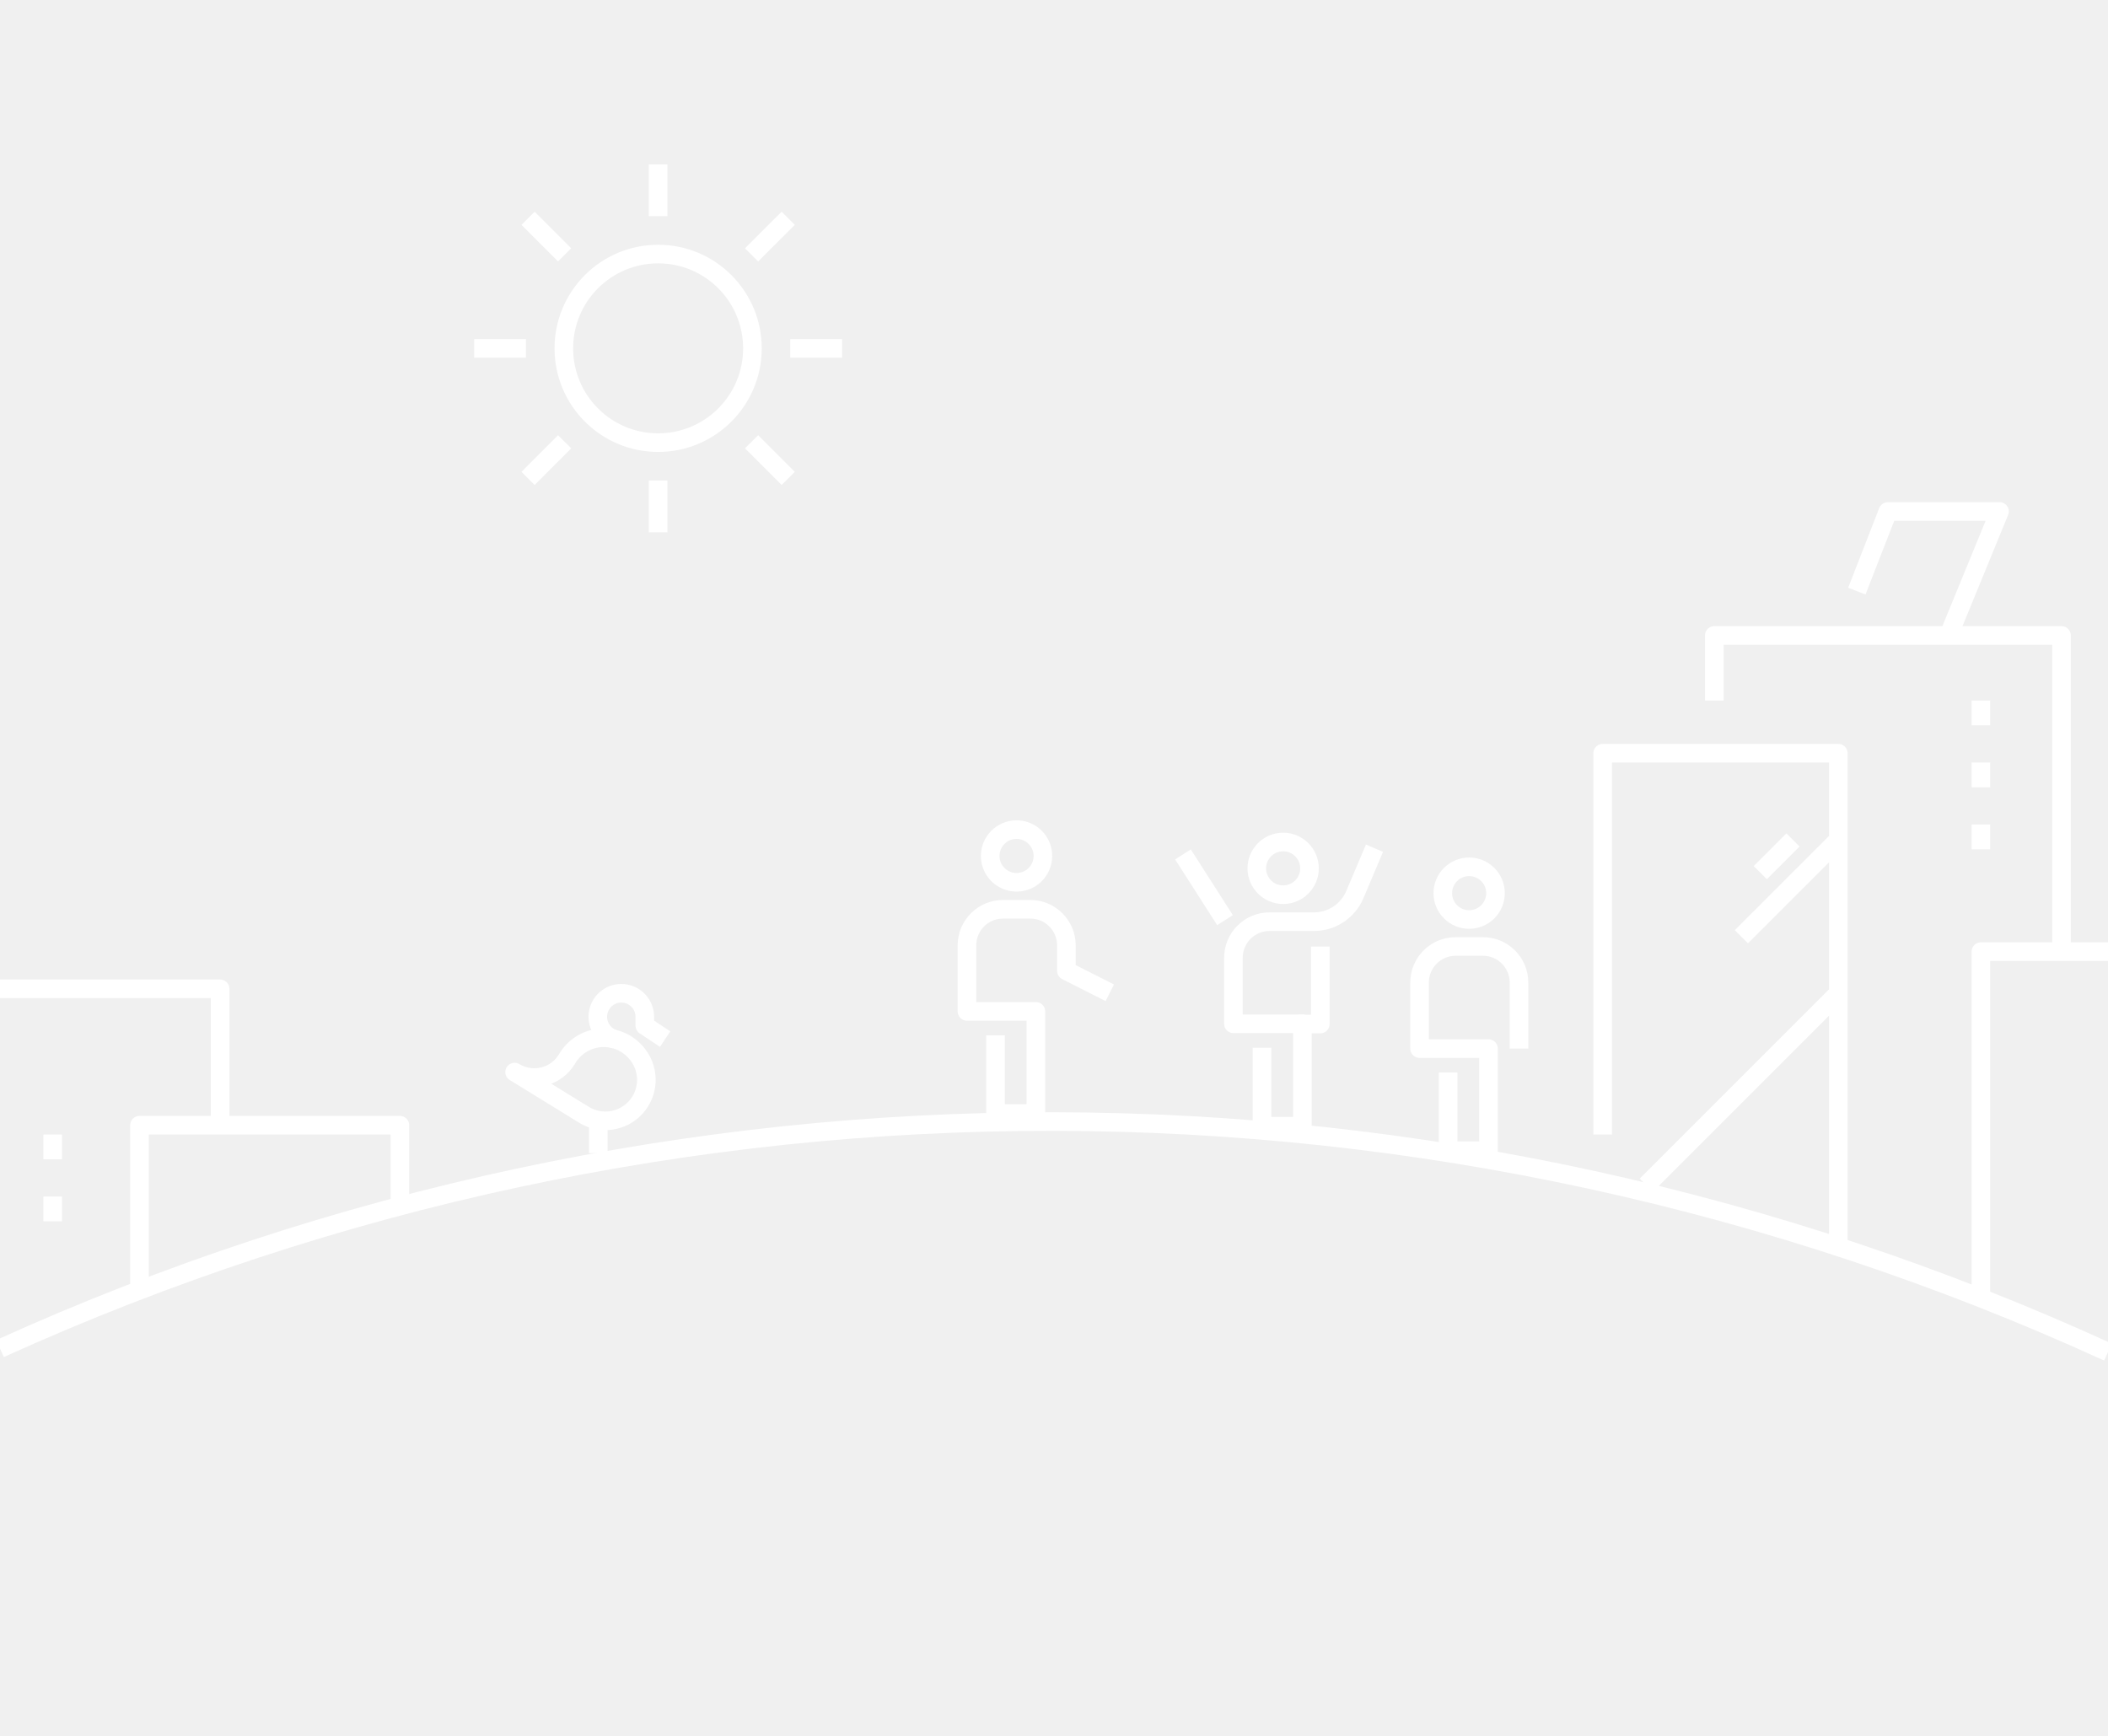
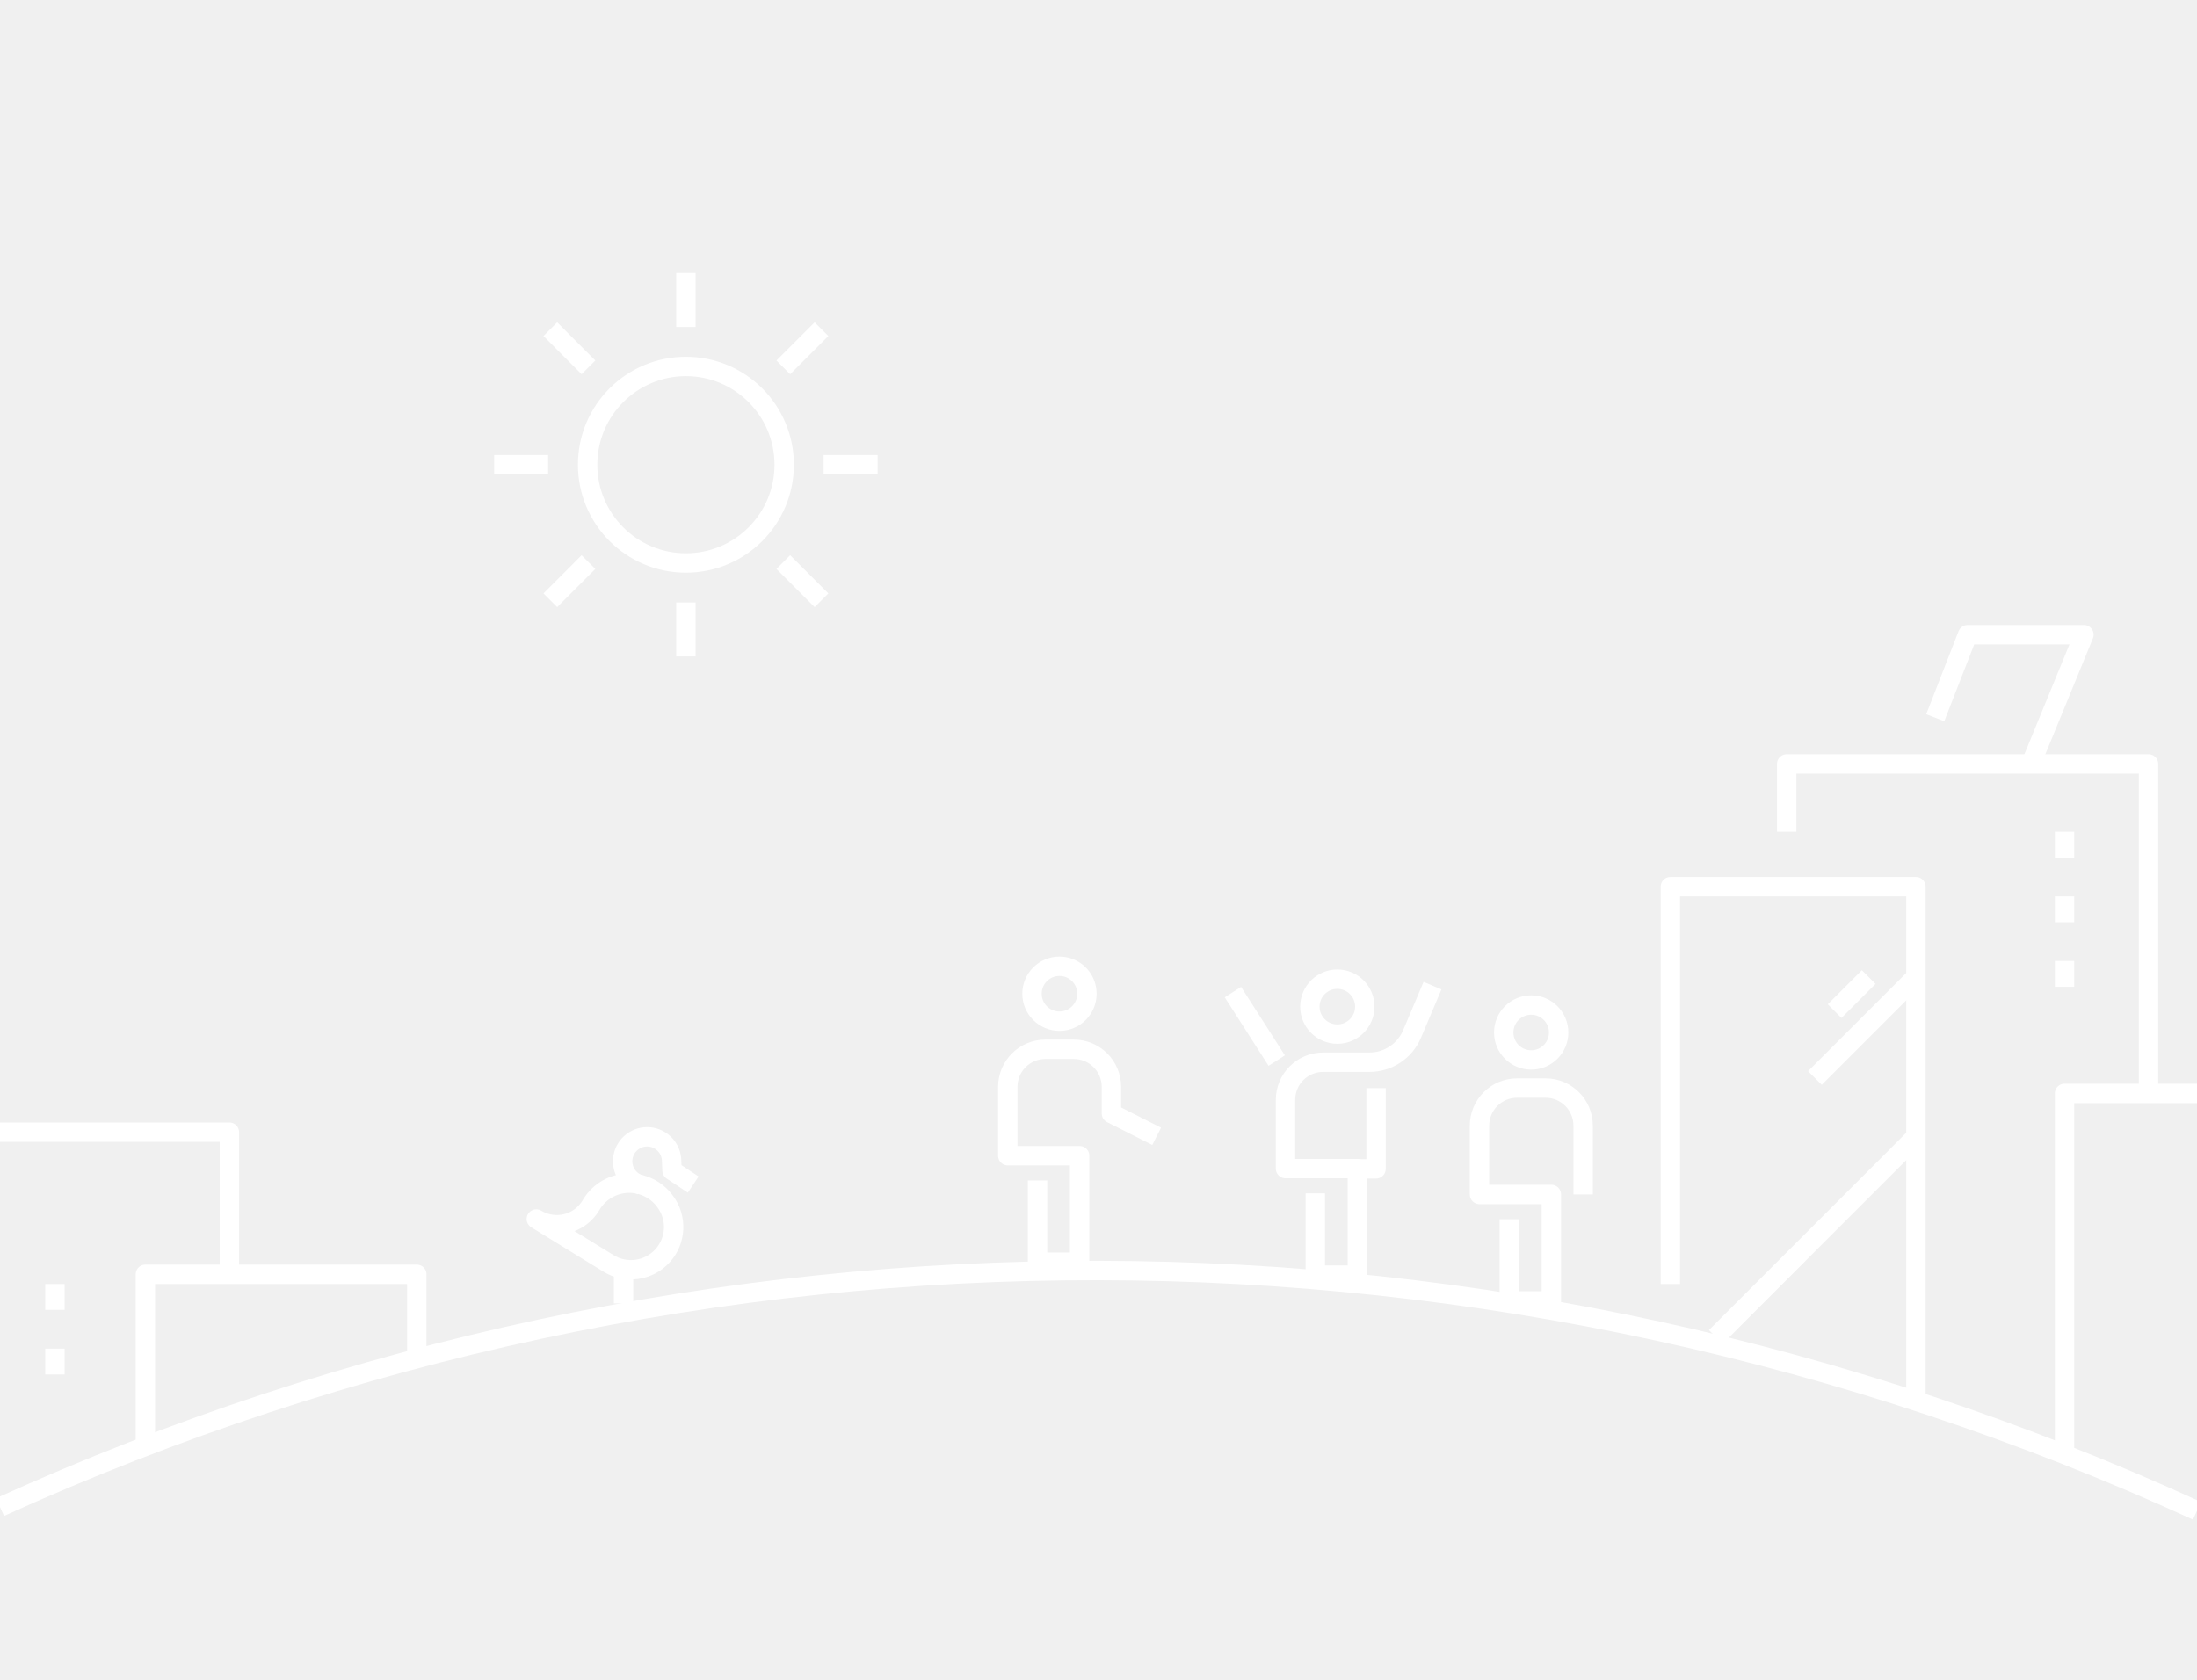
- <svg xmlns="http://www.w3.org/2000/svg" id="bg" viewBox="0 0 340 280">
-   <path d="M340,218.1a410,410,0,0,0-340-.57" style="fill: none;stroke: #fff;stroke-linejoin: round;stroke-width: 3px" />
+ <svg xmlns="http://www.w3.org/2000/svg" id="bg" viewBox="0 0 340 260">
+   <path d="M340,233.84a410,410,0,0,0-340-.57" style="fill: none;stroke: #fff;stroke-linejoin: round;stroke-width: 3px" />
  <g>
-     <circle cx="206.96" cy="140.07" r="4.25" style="fill: none;stroke: #fff;stroke-linejoin: round;stroke-width: 3px" />
-     <path d="M203.55,169v12.66h6.51V165.14H198.94V154.49a5.82,5.82,0,0,1,5.82-5.82h7.18a7.15,7.15,0,0,0,6.58-4.36l3.17-7.49" style="fill: none;stroke: #fff;stroke-linejoin: round;stroke-width: 3px" />
+     <circle cx="206.96" cy="155.81" r="4.25" style="fill: none;stroke: #fff;stroke-linejoin: round;stroke-width: 3px" />
+     <path d="M203.55,184.71v12.66h6.51V180.88H198.94V170.23a5.82,5.82,0,0,1,5.82-5.82h7.18a7.15,7.15,0,0,0,6.58-4.36l3.17-7.49" style="fill: none;stroke: #fff;stroke-linejoin: round;stroke-width: 3px" />
  </g>
  <g>
-     <circle cx="236.96" cy="144.07" r="4.25" style="fill: none;stroke: #fff;stroke-linejoin: round;stroke-width: 3px" />
-     <path d="M245,169.14V158.49a5.82,5.82,0,0,0-5.82-5.82h-4.4a5.82,5.82,0,0,0-5.82,5.82v10.65h11.12v16.48h-6.51V173" style="fill: none;stroke: #fff;stroke-linejoin: round;stroke-width: 3px" />
+     <circle cx="236.96" cy="159.81" r="4.25" style="fill: none;stroke: #fff;stroke-linejoin: round;stroke-width: 3px" />
+     <path d="M245,184.88V174.23a5.82,5.82,0,0,0-5.82-5.82h-4.4a5.82,5.82,0,0,0-5.82,5.82v10.65h11.12v16.48h-6.51V188.71" style="fill: none;stroke: #fff;stroke-linejoin: round;stroke-width: 3px" />
  </g>
  <g>
-     <circle cx="163.96" cy="138.07" r="4.25" style="fill: none;stroke: #fff;stroke-linejoin: round;stroke-width: 3px" />
-     <path d="M179,160.14l-7-3.54v-4.11a5.82,5.82,0,0,0-5.82-5.82h-4.4a5.82,5.82,0,0,0-5.82,5.82v10.65h11.12v16.48h-6.51V167" style="fill: none;stroke: #fff;stroke-linejoin: round;stroke-width: 3px" />
+     <circle cx="163.96" cy="153.81" r="4.25" style="fill: none;stroke: #fff;stroke-linejoin: round;stroke-width: 3px" />
+     <path d="M179,175.88l-7-3.54v-4.11a5.82,5.82,0,0,0-5.82-5.82h-4.4a5.82,5.82,0,0,0-5.82,5.82v10.65h11.12v16.48h-6.51V182.71" style="fill: none;stroke: #fff;stroke-linejoin: round;stroke-width: 3px" />
  </g>
-   <line x1="197.58" y1="148.42" x2="190.8" y2="137.82" style="fill: none;stroke: #fff;stroke-linejoin: round;stroke-width: 3px" />
-   <polyline points="209.45 165.18 212.95 165.18 212.95 152.68" style="fill: none;stroke: #fff;stroke-linejoin: round;stroke-width: 3px" />
+   <line x1="197.58" y1="164.16" x2="190.8" y2="153.56" style="fill: none;stroke: #fff;stroke-linejoin: round;stroke-width: 3px" />
+   <polyline points="209.45 180.92 212.95 180.92 212.95 168.42" style="fill: none;stroke: #fff;stroke-linejoin: round;stroke-width: 3px" />
  <g>
-     <circle cx="106.15" cy="56.19" r="15.21" style="fill: none;stroke: #fff;stroke-linejoin: round;stroke-width: 3px" />
-     <line x1="106.15" y1="85.86" x2="106.15" y2="77.5" style="fill: none;stroke: #fff;stroke-linejoin: round;stroke-width: 3px" />
-     <line x1="106.15" y1="34.87" x2="106.15" y2="26.52" style="fill: none;stroke: #fff;stroke-linejoin: round;stroke-width: 3px" />
-     <line x1="76.48" y1="56.19" x2="84.83" y2="56.19" style="fill: none;stroke: #fff;stroke-linejoin: round;stroke-width: 3px" />
-     <line x1="127.46" y1="56.19" x2="135.82" y2="56.19" style="fill: none;stroke: #fff;stroke-linejoin: round;stroke-width: 3px" />
-     <line x1="85.17" y1="77.17" x2="91.07" y2="71.26" style="fill: none;stroke: #fff;stroke-linejoin: round;stroke-width: 3px" />
-     <line x1="121.22" y1="41.11" x2="127.13" y2="35.21" style="fill: none;stroke: #fff;stroke-linejoin: round;stroke-width: 3px" />
-     <line x1="85.17" y1="35.21" x2="91.07" y2="41.11" style="fill: none;stroke: #fff;stroke-linejoin: round;stroke-width: 3px" />
-     <line x1="121.22" y1="71.26" x2="127.13" y2="77.17" style="fill: none;stroke: #fff;stroke-linejoin: round;stroke-width: 3px" />
+     <circle cx="106.15" cy="71.93" r="15.21" style="fill: none;stroke: #fff;stroke-linejoin: round;stroke-width: 3px" />
+     <line x1="106.15" y1="101.6" x2="106.15" y2="93.25" style="fill: none;stroke: #fff;stroke-linejoin: round;stroke-width: 3px" />
+     <line x1="106.15" y1="50.61" x2="106.15" y2="42.26" style="fill: none;stroke: #fff;stroke-linejoin: round;stroke-width: 3px" />
+     <line x1="76.48" y1="71.93" x2="84.83" y2="71.93" style="fill: none;stroke: #fff;stroke-linejoin: round;stroke-width: 3px" />
+     <line x1="127.46" y1="71.93" x2="135.82" y2="71.93" style="fill: none;stroke: #fff;stroke-linejoin: round;stroke-width: 3px" />
+     <line x1="85.17" y1="92.91" x2="91.07" y2="87" style="fill: none;stroke: #fff;stroke-linejoin: round;stroke-width: 3px" />
+     <line x1="121.22" y1="56.86" x2="127.13" y2="50.95" style="fill: none;stroke: #fff;stroke-linejoin: round;stroke-width: 3px" />
+     <line x1="85.17" y1="50.95" x2="91.07" y2="56.86" style="fill: none;stroke: #fff;stroke-linejoin: round;stroke-width: 3px" />
+     <line x1="121.22" y1="87" x2="127.13" y2="92.91" style="fill: none;stroke: #fff;stroke-linejoin: round;stroke-width: 3px" />
  </g>
-   <polyline points="345 153.5 319.5 153.5 319.5 210" style="fill: none;stroke: #fff;stroke-linejoin: round;stroke-width: 3px" />
-   <polyline points="296.5 201 296.5 121.5 258.5 121.5 258.5 183" style="fill: none;stroke: #fff;stroke-linejoin: round;stroke-width: 3px" />
-   <polyline points="332.5 154 332.5 102.5 276.5 102.5 276.5 113" style="fill: none;stroke: #fff;stroke-linejoin: round;stroke-width: 3px" />
-   <polyline points="64.5 195 64.5 181.5 22.5 181.5 22.5 209" style="fill: none;stroke: #fff;stroke-linejoin: round;stroke-width: 3px" />
-   <polyline points="35.5 181 35.5 159.5 0 159.5" style="fill: none;stroke: #fff;stroke-linejoin: round;stroke-width: 3px" />
-   <polyline points="314.5 102 322.5 82.5 304.5 82.5 299.49 95.35" style="fill: none;stroke: #fff;stroke-linejoin: round;stroke-width: 3px" />
-   <line x1="319.5" y1="113" x2="319.5" y2="117" style="fill: none;stroke: #fff;stroke-linejoin: round;stroke-width: 3px" />
-   <line x1="319.5" y1="123" x2="319.5" y2="127" style="fill: none;stroke: #fff;stroke-linejoin: round;stroke-width: 3px" />
-   <line x1="319.5" y1="133" x2="319.5" y2="137" style="fill: none;stroke: #fff;stroke-linejoin: round;stroke-width: 3px" />
-   <line x1="8.5" y1="183" x2="8.5" y2="187" style="fill: none;stroke: #fff;stroke-linejoin: round;stroke-width: 3px" />
-   <line x1="8.5" y1="193" x2="8.5" y2="197" style="fill: none;stroke: #fff;stroke-linejoin: round;stroke-width: 3px" />
-   <line x1="283.92" y1="140.76" x2="289.19" y2="135.49" style="fill: none;stroke: #fff;stroke-linejoin: round;stroke-width: 3px" />
-   <line x1="296.07" y1="135.9" x2="280.87" y2="151.1" style="fill: none;stroke: #fff;stroke-linejoin: round;stroke-width: 3px" />
-   <line x1="296.07" y1="160.64" x2="265.53" y2="191.18" style="fill: none;stroke: #fff;stroke-linejoin: round;stroke-width: 3px" />
+   <polyline points="345 169.24 319.5 169.24 319.5 225.74" style="fill: none;stroke: #fff;stroke-linejoin: round;stroke-width: 3px" />
+   <polyline points="296.5 216.74 296.5 137.24 258.5 137.24 258.5 198.74" style="fill: none;stroke: #fff;stroke-linejoin: round;stroke-width: 3px" />
+   <polyline points="332.5 169.74 332.5 118.24 276.5 118.24 276.5 128.74" style="fill: none;stroke: #fff;stroke-linejoin: round;stroke-width: 3px" />
+   <polyline points="64.5 210.74 64.5 197.24 22.5 197.24 22.5 224.74" style="fill: none;stroke: #fff;stroke-linejoin: round;stroke-width: 3px" />
+   <polyline points="35.5 196.74 35.5 175.24 0 175.24" style="fill: none;stroke: #fff;stroke-linejoin: round;stroke-width: 3px" />
+   <polyline points="314.5 117.74 322.5 98.24 304.5 98.24 299.49 111.09" style="fill: none;stroke: #fff;stroke-linejoin: round;stroke-width: 3px" />
+   <line x1="319.5" y1="128.74" x2="319.5" y2="132.74" style="fill: none;stroke: #fff;stroke-linejoin: round;stroke-width: 3px" />
+   <line x1="319.5" y1="138.74" x2="319.5" y2="142.74" style="fill: none;stroke: #fff;stroke-linejoin: round;stroke-width: 3px" />
+   <line x1="319.5" y1="148.74" x2="319.5" y2="152.74" style="fill: none;stroke: #fff;stroke-linejoin: round;stroke-width: 3px" />
+   <line x1="8.5" y1="198.74" x2="8.5" y2="202.74" style="fill: none;stroke: #fff;stroke-linejoin: round;stroke-width: 3px" />
+   <line x1="8.5" y1="208.74" x2="8.5" y2="212.74" style="fill: none;stroke: #fff;stroke-linejoin: round;stroke-width: 3px" />
+   <line x1="283.92" y1="156.5" x2="289.19" y2="151.23" style="fill: none;stroke: #fff;stroke-linejoin: round;stroke-width: 3px" />
+   <line x1="296.07" y1="151.65" x2="280.87" y2="166.85" style="fill: none;stroke: #fff;stroke-linejoin: round;stroke-width: 3px" />
+   <line x1="296.07" y1="176.38" x2="265.53" y2="206.93" style="fill: none;stroke: #fff;stroke-linejoin: round;stroke-width: 3px" />
  <g>
-     <path d="M94.14,179.79a6.61,6.61,0,0,0,8.77-9.6,6.85,6.85,0,0,0-11.32.4l-.15.25A6.14,6.14,0,0,1,83,172.93h0Z" style="fill: none;stroke: #fff;stroke-linejoin: round;stroke-width: 3px" />
-     <path d="M107.28,167.61,104,165.43,104,164a3.79,3.79,0,1,0-4.8,3.66" style="fill: none;stroke: #fff;stroke-linejoin: round;stroke-width: 3px" />
-     <line x1="96.5" y1="181" x2="96.5" y2="186" style="fill: none;stroke: #fff;stroke-linejoin: round;stroke-width: 3px" />
+     <path d="M94.14,195.53a6.61,6.61,0,0,0,8.77-9.6,6.85,6.85,0,0,0-11.32.4l-.15.25A6.14,6.14,0,0,1,83,188.68h0Z" style="fill: none;stroke: #fff;stroke-linejoin: round;stroke-width: 3px" />
+     <path d="M107.28,183.35,104,181.17l-.06-1.43a3.79,3.79,0,1,0-4.8,3.66" style="fill: none;stroke: #fff;stroke-linejoin: round;stroke-width: 3px" />
+     <line x1="96.5" y1="196.74" x2="96.5" y2="201.74" style="fill: none;stroke: #fff;stroke-linejoin: round;stroke-width: 3px" />
  </g>
</svg>
